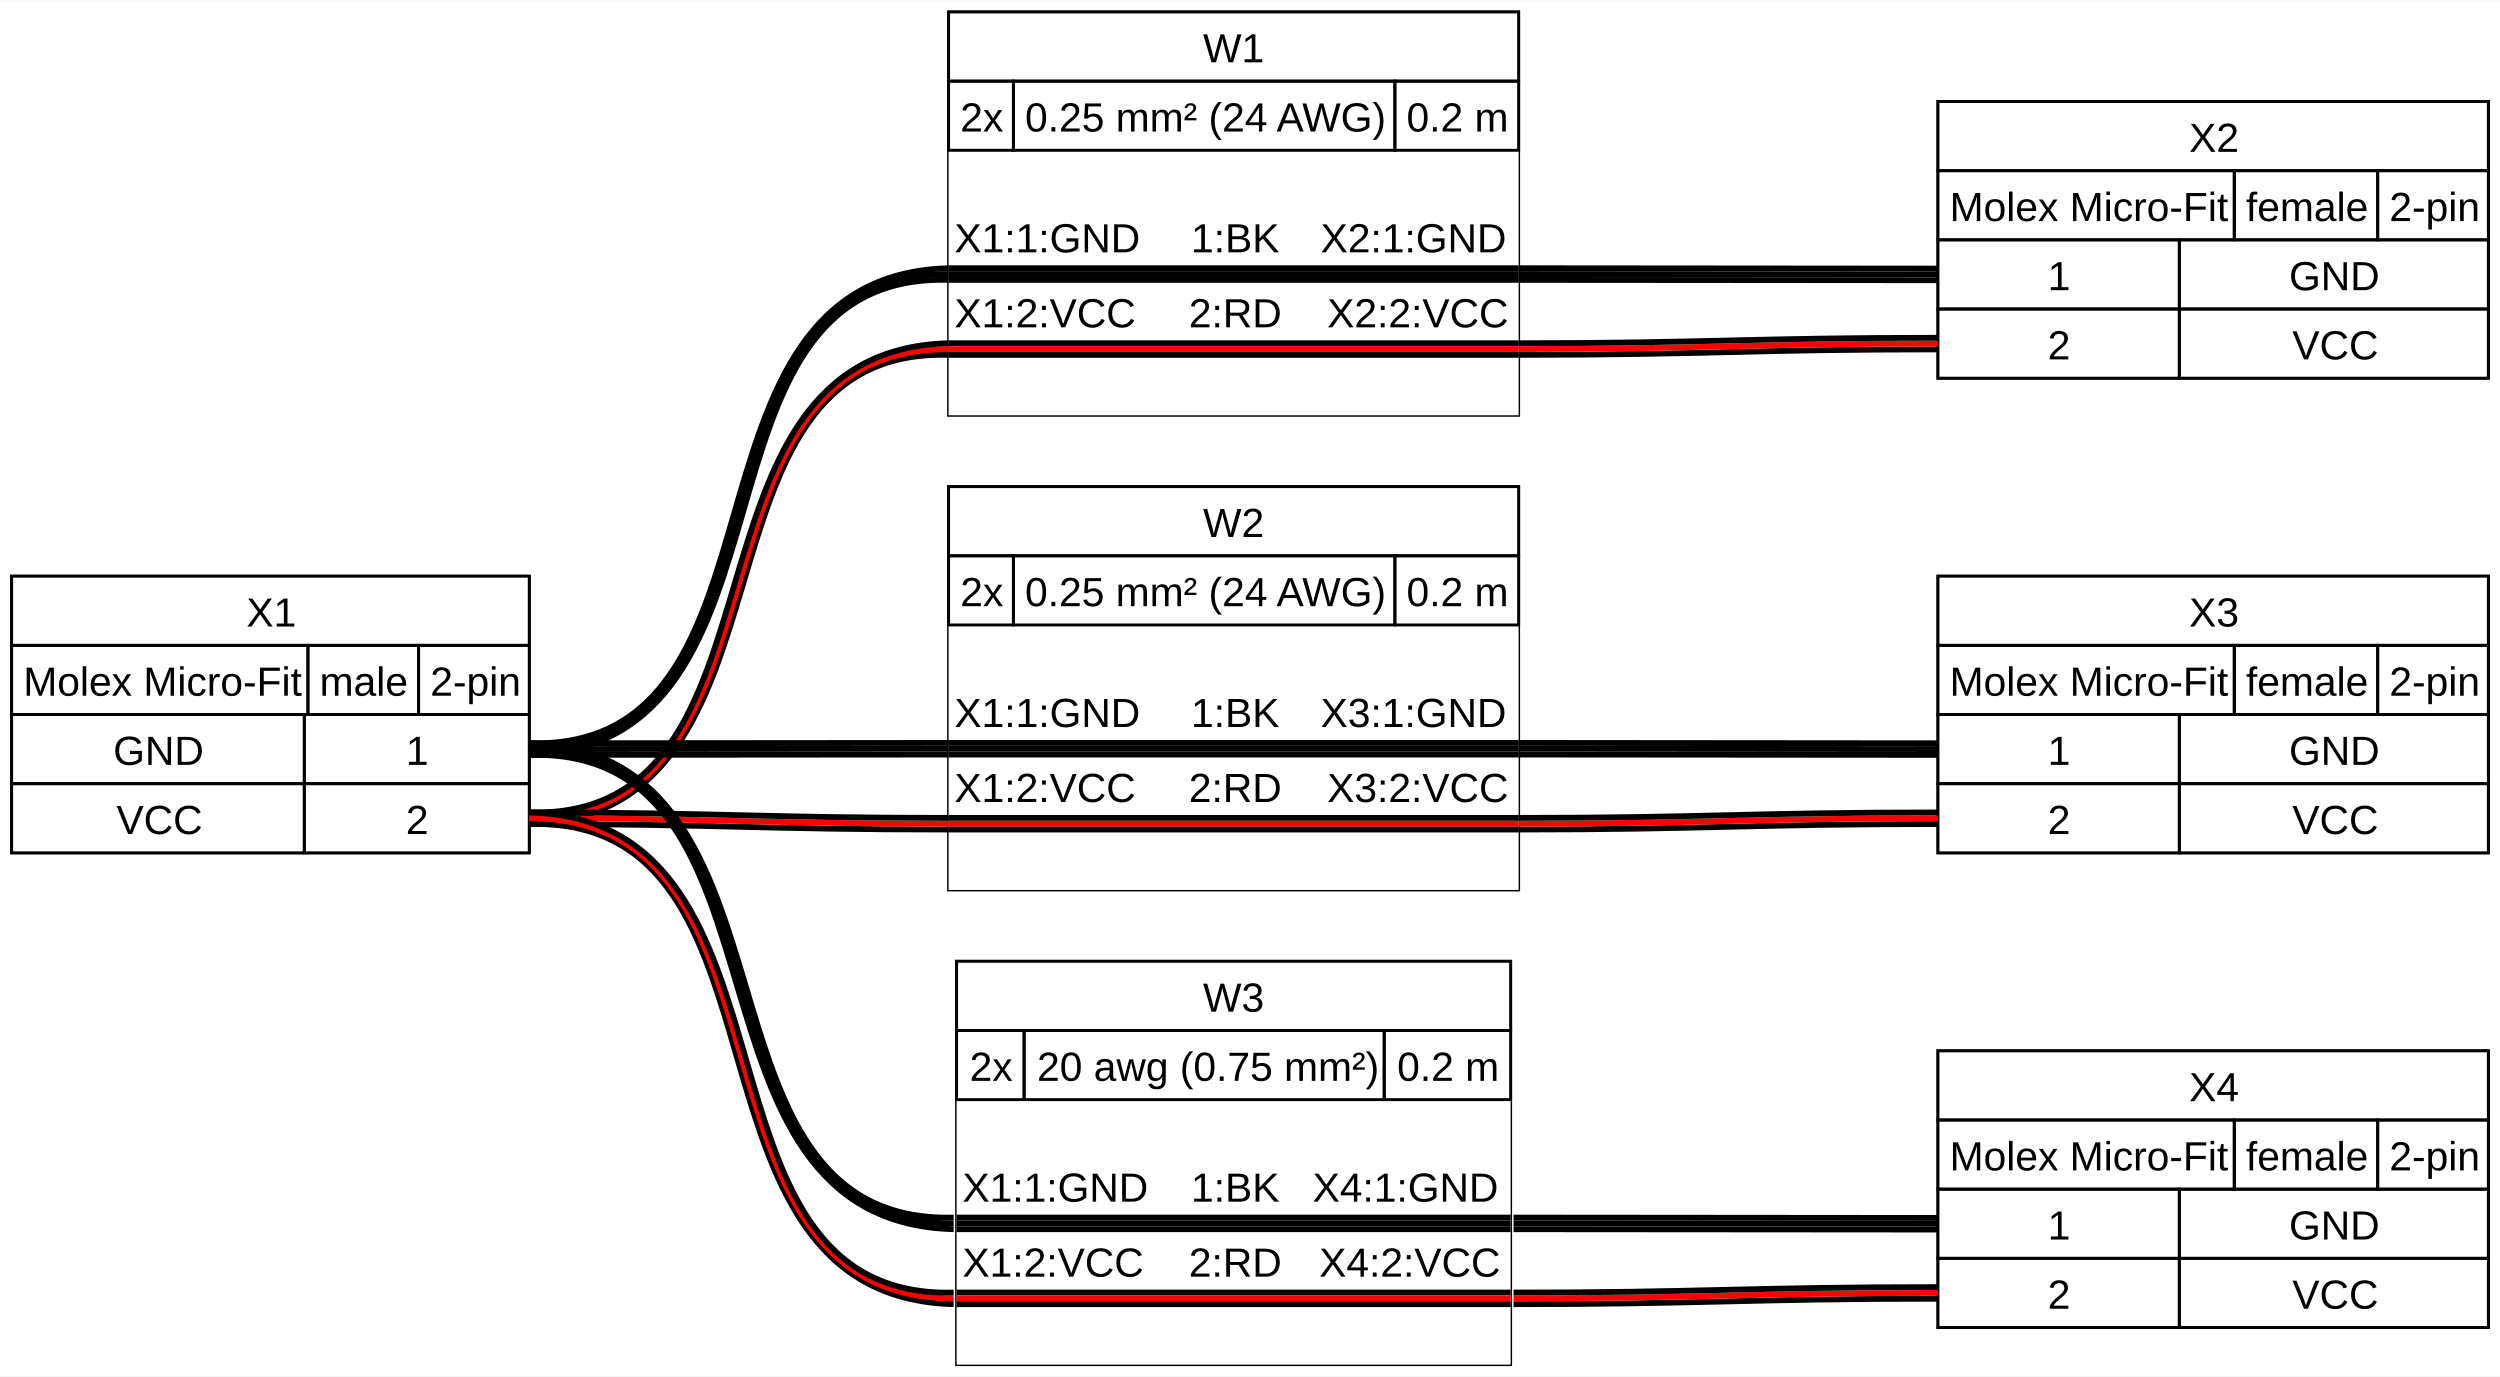
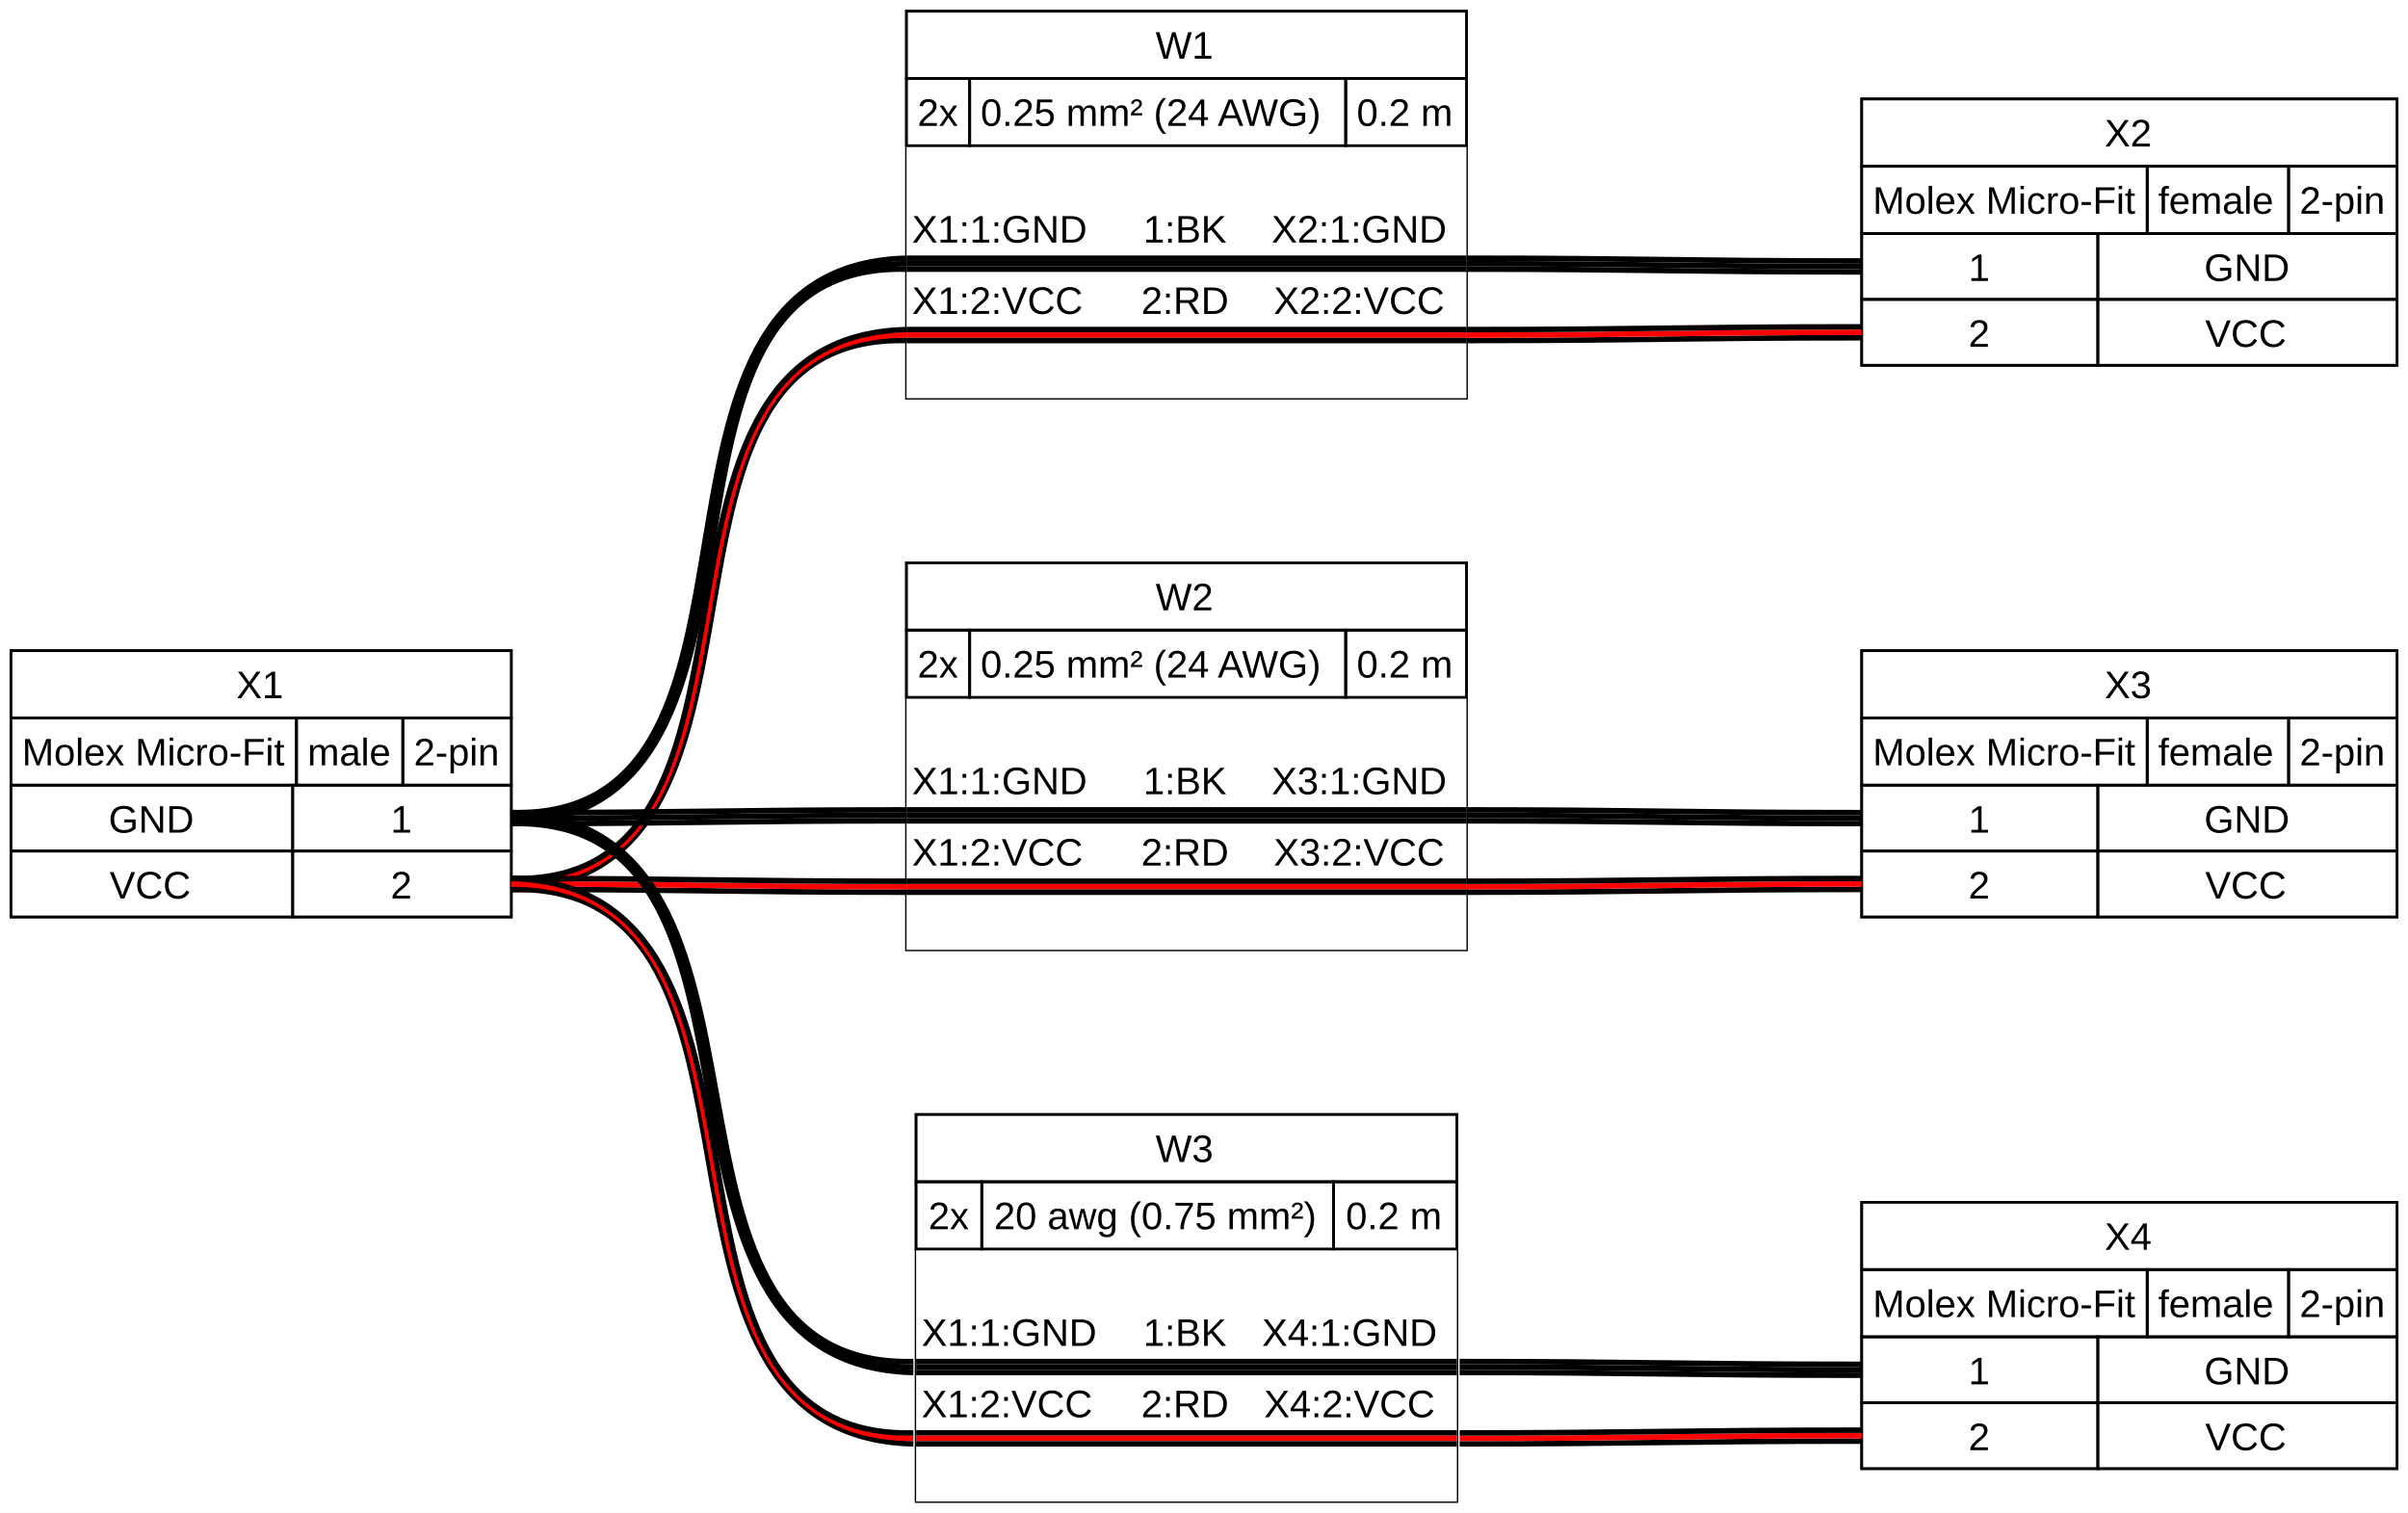
- <svg xmlns="http://www.w3.org/2000/svg" width="859pt" height="473pt" viewBox="0.00 0.00 858.50 472.50">
-   <g id="graph0" class="graph" transform="scale(1 1) rotate(0) translate(4 468.5)">
-     <polygon fill="#ffffff" stroke="none" points="-4,4 -4,-468.5 854.5,-468.5 854.5,4 -4,4" />
+ <svg xmlns="http://www.w3.org/2000/svg" width="877pt" height="551pt" viewBox="0.00 0.00 877.25 551.00">
+   <g id="graph0" class="graph" transform="scale(1 1) rotate(0) translate(4 547)">
+     <polygon fill="#ffffff" stroke="none" points="-4,4 -4,-547 873.25,-547 873.25,4 -4,4" />
    <g id="node1" class="node">
-       <polygon fill="#ffffff" stroke="black" points="177.75,-270.75 0,-270.75 0,-175.75 177.75,-175.75 177.75,-270.75" />
-       <polygon fill="#ffffff" stroke="none" points="0,-175.75 0,-270.75 177.75,-270.75 177.75,-175.75 0,-175.75" />
-       <polygon fill="none" stroke="black" points="0,-247 0,-270.75 177.75,-270.75 177.75,-247 0,-247" />
-       <text text-anchor="start" x="80.62" y="-253.45" font-family="arial" font-size="14.00">X1</text>
-       <polygon fill="none" stroke="black" points="0,-223.25 0,-247 101.75,-247 101.75,-223.25 0,-223.25" />
-       <text text-anchor="start" x="4" y="-229.7" font-family="arial" font-size="14.00">Molex Micro-Fit</text>
-       <polygon fill="none" stroke="black" points="101.75,-223.25 101.75,-247 139.75,-247 139.75,-223.25 101.75,-223.25" />
-       <text text-anchor="start" x="105.75" y="-229.7" font-family="arial" font-size="14.00">male</text>
-       <polygon fill="none" stroke="black" points="139.75,-223.25 139.75,-247 177.75,-247 177.75,-223.25 139.75,-223.25" />
-       <text text-anchor="start" x="143.75" y="-229.7" font-family="arial" font-size="14.00">2-pin</text>
-       <polygon fill="none" stroke="black" points="0,-199.5 0,-223.25 100.5,-223.25 100.5,-199.5 0,-199.5" />
-       <text text-anchor="start" x="34.88" y="-205.95" font-family="arial" font-size="14.00">GND</text>
-       <polygon fill="none" stroke="black" points="100.5,-199.5 100.5,-223.25 177.75,-223.25 177.75,-199.5 100.5,-199.5" />
-       <text text-anchor="start" x="135.38" y="-205.95" font-family="arial" font-size="14.00">1</text>
-       <polygon fill="none" stroke="black" points="0,-175.75 0,-199.5 100.5,-199.5 100.5,-175.75 0,-175.75" />
-       <text text-anchor="start" x="36" y="-182.2" font-family="arial" font-size="14.00">VCC</text>
-       <polygon fill="none" stroke="black" points="100.5,-175.75 100.5,-199.5 177.75,-199.5 177.75,-175.75 100.5,-175.75" />
-       <text text-anchor="start" x="135.38" y="-182.2" font-family="arial" font-size="14.00">2</text>
+       <polygon fill="#ffffff" stroke="black" points="182.25,-310 0,-310 0,-213 182.25,-213 182.25,-310" />
+       <polygon fill="#ffffff" stroke="none" points="0,-213 0,-310 182.25,-310 182.25,-213 0,-213" />
+       <polygon fill="none" stroke="black" points="0,-285.5 0,-310 182.25,-310 182.25,-285.5 0,-285.5" />
+       <text text-anchor="start" x="82.12" y="-292.7" font-family="arial" font-size="14.00">X1</text>
+       <polygon fill="none" stroke="black" points="0,-261 0,-285.5 104,-285.5 104,-261 0,-261" />
+       <text text-anchor="start" x="4" y="-268.2" font-family="arial" font-size="14.00">Molex Micro-Fit</text>
+       <polygon fill="none" stroke="black" points="104,-261 104,-285.5 142.75,-285.5 142.75,-261 104,-261" />
+       <text text-anchor="start" x="108" y="-268.2" font-family="arial" font-size="14.00">male</text>
+       <polygon fill="none" stroke="black" points="142.75,-261 142.75,-285.5 182.25,-285.5 182.25,-261 142.75,-261" />
+       <text text-anchor="start" x="146.75" y="-268.2" font-family="arial" font-size="14.00">2-pin</text>
+       <polygon fill="none" stroke="black" points="0,-237 0,-261 102.62,-261 102.62,-237 0,-237" />
+       <text text-anchor="start" x="35.56" y="-243.7" font-family="arial" font-size="14.00">GND</text>
+       <polygon fill="none" stroke="black" points="102.62,-237 102.62,-261 182.25,-261 182.25,-237 102.62,-237" />
+       <text text-anchor="start" x="138.31" y="-243.7" font-family="arial" font-size="14.00">1</text>
+       <polygon fill="none" stroke="black" points="0,-213 0,-237 102.62,-237 102.62,-213 0,-213" />
+       <text text-anchor="start" x="35.94" y="-219.7" font-family="arial" font-size="14.00">VCC</text>
+       <polygon fill="none" stroke="black" points="102.62,-213 102.62,-237 182.25,-237 182.25,-213 102.62,-213" />
+       <text text-anchor="start" x="138.31" y="-219.7" font-family="arial" font-size="14.00">2</text>
+     </g>
+     <g id="node2" class="node">
+       <polygon fill="#ffffff" stroke="black" points="530.25,-543 326.25,-543 326.25,-402 530.25,-402 530.25,-543" />
+       <polygon fill="#ffffff" stroke="none" points="326.25,-402 326.25,-543 530.25,-543 530.25,-402 326.25,-402" />
+       <polygon fill="none" stroke="black" points="326.25,-518.5 326.25,-543 530.25,-543 530.25,-518.5 326.25,-518.5" />
+       <text text-anchor="start" x="417" y="-525.7" font-family="arial" font-size="14.00">W1</text>
+       <polygon fill="none" stroke="black" points="326.25,-494 326.25,-518.5 349.25,-518.5 349.25,-494 326.25,-494" />
+       <text text-anchor="start" x="330.25" y="-501.2" font-family="arial" font-size="14.00">2x</text>
+       <polygon fill="none" stroke="black" points="349.25,-494 349.25,-518.5 486.25,-518.5 486.25,-494 349.25,-494" />
+       <text text-anchor="start" x="353.25" y="-501.2" font-family="arial" font-size="14.00">0.25 mm² (24 AWG)</text>
+       <polygon fill="none" stroke="black" points="486.25,-494 486.25,-518.5 530.25,-518.5 530.25,-494 486.25,-494" />
+       <text text-anchor="start" x="490.25" y="-501.2" font-family="arial" font-size="14.00">0.2 m</text>
+       <text text-anchor="start" x="361.57" y="-478.7" font-family="arial" font-size="14.00"> </text>
+       <text text-anchor="start" x="328.25" y="-458.7" font-family="arial" font-size="14.00"> X1:1:GND</text>
+       <text text-anchor="start" x="402.98" y="-458.7" font-family="arial" font-size="14.00"> </text>
+       <text text-anchor="start" x="412.5" y="-458.7" font-family="arial" font-size="14.00">1:BK</text>
+       <text text-anchor="start" x="449.77" y="-458.7" font-family="arial" font-size="14.00"> </text>
+       <text text-anchor="start" x="459.25" y="-458.7" font-family="arial" font-size="14.00">X2:1:GND </text>
+       <text text-anchor="start" x="328.25" y="-432.7" font-family="arial" font-size="14.00"> X1:2:VCC</text>
+       <text text-anchor="start" x="402.98" y="-432.7" font-family="arial" font-size="14.00"> </text>
+       <text text-anchor="start" x="411.75" y="-432.7" font-family="arial" font-size="14.00">2:RD</text>
+       <text text-anchor="start" x="449.77" y="-432.7" font-family="arial" font-size="14.00"> </text>
+       <text text-anchor="start" x="460" y="-432.7" font-family="arial" font-size="14.00">X2:2:VCC </text>
+       <text text-anchor="start" x="361.57" y="-406.7" font-family="arial" font-size="14.00"> </text>
+     </g>
+     <g id="edge1" class="edge">
+       <path fill="none" stroke="#000000" stroke-width="2" d="M182.25,-247C294.37,-249.71 217.87,-451.71 326.25,-449" />
+       <path fill="none" stroke="#000000" stroke-width="2" d="M182.25,-249C292.5,-249 216,-451 326.25,-451" />
+       <path fill="none" stroke="#000000" stroke-width="2" d="M182.25,-251C290.63,-248.29 214.13,-450.29 326.25,-453" />
+     </g>
+     <g id="edge2" class="edge">
+       <path fill="none" stroke="#000000" stroke-width="2" d="M182.25,-223C293.65,-225.7 218.59,-425.7 326.25,-423" />
+       <path fill="none" stroke="#ff0000" stroke-width="2" d="M182.25,-225C291.78,-225 216.72,-425 326.25,-425" />
+       <path fill="none" stroke="#000000" stroke-width="2" d="M182.25,-227C289.91,-224.3 214.85,-424.3 326.25,-427" />
+     </g>
+     <g id="node3" class="node">
+       <polygon fill="#ffffff" stroke="black" points="530.25,-342 326.25,-342 326.25,-201 530.25,-201 530.25,-342" />
+       <polygon fill="#ffffff" stroke="none" points="326.25,-201 326.25,-342 530.25,-342 530.25,-201 326.25,-201" />
+       <polygon fill="none" stroke="black" points="326.25,-317.5 326.25,-342 530.25,-342 530.25,-317.5 326.25,-317.5" />
+       <text text-anchor="start" x="417" y="-324.7" font-family="arial" font-size="14.00">W2</text>
+       <polygon fill="none" stroke="black" points="326.25,-293 326.25,-317.5 349.25,-317.5 349.25,-293 326.25,-293" />
+       <text text-anchor="start" x="330.25" y="-300.2" font-family="arial" font-size="14.00">2x</text>
+       <polygon fill="none" stroke="black" points="349.25,-293 349.25,-317.5 486.25,-317.5 486.25,-293 349.25,-293" />
+       <text text-anchor="start" x="353.25" y="-300.2" font-family="arial" font-size="14.00">0.25 mm² (24 AWG)</text>
+       <polygon fill="none" stroke="black" points="486.25,-293 486.25,-317.5 530.25,-317.5 530.25,-293 486.25,-293" />
+       <text text-anchor="start" x="490.25" y="-300.2" font-family="arial" font-size="14.00">0.2 m</text>
+       <text text-anchor="start" x="361.57" y="-277.7" font-family="arial" font-size="14.00"> </text>
+       <text text-anchor="start" x="328.25" y="-257.7" font-family="arial" font-size="14.00"> X1:1:GND</text>
+       <text text-anchor="start" x="402.98" y="-257.7" font-family="arial" font-size="14.00"> </text>
+       <text text-anchor="start" x="412.5" y="-257.7" font-family="arial" font-size="14.00">1:BK</text>
+       <text text-anchor="start" x="449.77" y="-257.7" font-family="arial" font-size="14.00"> </text>
+       <text text-anchor="start" x="459.25" y="-257.7" font-family="arial" font-size="14.00">X3:1:GND </text>
+       <text text-anchor="start" x="328.25" y="-231.7" font-family="arial" font-size="14.00"> X1:2:VCC</text>
+       <text text-anchor="start" x="402.98" y="-231.7" font-family="arial" font-size="14.00"> </text>
+       <text text-anchor="start" x="411.75" y="-231.7" font-family="arial" font-size="14.00">2:RD</text>
+       <text text-anchor="start" x="449.77" y="-231.7" font-family="arial" font-size="14.00"> </text>
+       <text text-anchor="start" x="460" y="-231.7" font-family="arial" font-size="14.00">X3:2:VCC </text>
+       <text text-anchor="start" x="361.57" y="-205.7" font-family="arial" font-size="14.00"> </text>
+     </g>
+     <g id="edge3" class="edge">
+       <path fill="none" stroke="#000000" stroke-width="2" d="M182.25,-247C246.37,-247 262.37,-248 326.25,-248" />
+       <path fill="none" stroke="#000000" stroke-width="2" d="M182.25,-249C246.25,-249 262.25,-250 326.25,-250" />
+       <path fill="none" stroke="#000000" stroke-width="2" d="M182.25,-251C246.13,-251 262.13,-252 326.25,-252" />
+     </g>
+     <g id="edge4" class="edge">
+       <path fill="none" stroke="#000000" stroke-width="2" d="M182.25,-223C246.13,-223 262.13,-222 326.25,-222" />
+       <path fill="none" stroke="#ff0000" stroke-width="2" d="M182.25,-225C246.25,-225 262.25,-224 326.25,-224" />
+       <path fill="none" stroke="#000000" stroke-width="2" d="M182.25,-227C246.37,-227 262.37,-226 326.25,-226" />
+     </g>
+     <g id="node4" class="node">
+       <polygon fill="#ffffff" stroke="black" points="526.75,-141 329.75,-141 329.75,0 526.75,0 526.75,-141" />
+       <polygon fill="#ffffff" stroke="none" points="329.75,0 329.75,-141 526.75,-141 526.75,0 329.75,0" />
+       <polygon fill="none" stroke="black" points="329.75,-116.5 329.75,-141 526.75,-141 526.75,-116.5 329.75,-116.5" />
+       <text text-anchor="start" x="417" y="-123.7" font-family="arial" font-size="14.00">W3</text>
+       <polygon fill="none" stroke="black" points="329.75,-92 329.75,-116.5 353.67,-116.5 353.67,-92 329.75,-92" />
+       <text text-anchor="start" x="334.21" y="-99.2" font-family="arial" font-size="14.00">2x</text>
+       <polygon fill="none" stroke="black" points="353.67,-92 353.67,-116.5 481.83,-116.5 481.83,-92 353.67,-92" />
+       <text text-anchor="start" x="358.12" y="-99.2" font-family="arial" font-size="14.00">20 awg (0.75 mm²)</text>
+       <polygon fill="none" stroke="black" points="481.83,-92 481.83,-116.5 526.75,-116.5 526.75,-92 481.83,-92" />
+       <text text-anchor="start" x="486.29" y="-99.2" font-family="arial" font-size="14.00">0.2 m</text>
+       <text text-anchor="start" x="364.38" y="-76.7" font-family="arial" font-size="14.00"> </text>
+       <text text-anchor="start" x="331.75" y="-56.7" font-family="arial" font-size="14.00"> X1:1:GND</text>
+       <text text-anchor="start" x="404.38" y="-56.7" font-family="arial" font-size="14.00"> </text>
+       <text text-anchor="start" x="412.5" y="-56.7" font-family="arial" font-size="14.00">1:BK</text>
+       <text text-anchor="start" x="448.38" y="-56.7" font-family="arial" font-size="14.00"> </text>
+       <text text-anchor="start" x="455.75" y="-56.7" font-family="arial" font-size="14.00">X4:1:GND </text>
+       <text text-anchor="start" x="331.75" y="-30.7" font-family="arial" font-size="14.00"> X1:2:VCC</text>
+       <text text-anchor="start" x="404.38" y="-30.7" font-family="arial" font-size="14.00"> </text>
+       <text text-anchor="start" x="411.75" y="-30.7" font-family="arial" font-size="14.00">2:RD</text>
+       <text text-anchor="start" x="448.38" y="-30.7" font-family="arial" font-size="14.00"> </text>
+       <text text-anchor="start" x="456.5" y="-30.7" font-family="arial" font-size="14.00">X4:2:VCC </text>
+       <text text-anchor="start" x="364.38" y="-4.7" font-family="arial" font-size="14.00"> </text>
+     </g>
+     <g id="edge5" class="edge">
+       <path fill="none" stroke="#000000" stroke-width="2" d="M182.25,-247C290.55,-249.69 216.69,-49.69 328.75,-47" />
+       <path fill="none" stroke="#000000" stroke-width="2" d="M182.25,-249C292.43,-249 218.57,-49 328.75,-49" />
+       <path fill="none" stroke="#000000" stroke-width="2" d="M182.25,-251C294.31,-248.31 220.45,-48.31 328.75,-51" />
+     </g>
+     <g id="edge6" class="edge">
+       <path fill="none" stroke="#000000" stroke-width="2" d="M182.25,-223C291.28,-225.7 215.98,-23.7 328.75,-21" />
+       <path fill="none" stroke="#ff0000" stroke-width="2" d="M182.25,-225C293.15,-225 217.85,-23 328.75,-23" />
+       <path fill="none" stroke="#000000" stroke-width="2" d="M182.25,-227C295.02,-224.3 219.72,-22.3 328.75,-25" />
+     </g>
+     <g id="edge7" class="edge">
+       <path fill="none" stroke="#000000" stroke-width="2" d="M530.25,-453C462.25,-453 394.25,-453 326.25,-453" />
+       <path fill="none" stroke="#000000" stroke-width="2" d="M530.25,-451C462.25,-451 394.25,-451 326.25,-451" />
+       <path fill="none" stroke="#000000" stroke-width="2" d="M530.25,-449C462.25,-449 394.25,-449 326.25,-449" />
+     </g>
+     <g id="edge8" class="edge">
+       <path fill="none" stroke="#000000" stroke-width="2" d="M530.25,-427C462.25,-427 394.25,-427 326.25,-427" />
+       <path fill="none" stroke="#ff0000" stroke-width="2" d="M530.25,-425C462.25,-425 394.25,-425 326.25,-425" />
+       <path fill="none" stroke="#000000" stroke-width="2" d="M530.25,-423C462.25,-423 394.25,-423 326.25,-423" />
    </g>
    <g id="node5" class="node">
-       <polygon fill="#ffffff" stroke="black" points="517.5,-464.5 321.75,-464.5 321.75,-326 517.5,-326 517.5,-464.5" />
-       <polygon fill="#ffffff" stroke="none" points="321.75,-326 321.75,-464.5 517.5,-464.5 517.5,-326 321.75,-326" />
-       <polygon fill="none" stroke="black" points="321.75,-440.75 321.75,-464.5 517.5,-464.5 517.5,-440.75 321.75,-440.75" />
-       <text text-anchor="start" x="409.12" y="-447.2" font-family="arial" font-size="14.00">W1</text>
-       <polygon fill="none" stroke="black" points="321.75,-417 321.75,-440.75 344,-440.75 344,-417 321.75,-417" />
-       <text text-anchor="start" x="325.75" y="-423.45" font-family="arial" font-size="14.00">2x</text>
-       <polygon fill="none" stroke="black" points="344,-417 344,-440.75 475,-440.75 475,-417 344,-417" />
-       <text text-anchor="start" x="348" y="-423.45" font-family="arial" font-size="14.00">0.25 mm² (24 AWG)</text>
-       <polygon fill="none" stroke="black" points="475,-417 475,-440.75 517.5,-440.75 517.5,-417 475,-417" />
-       <text text-anchor="start" x="479" y="-423.45" font-family="arial" font-size="14.00">0.2 m</text>
-       <text text-anchor="start" x="355.43" y="-401.7" font-family="arial" font-size="14.00"> </text>
-       <text text-anchor="start" x="323.75" y="-381.95" font-family="arial" font-size="14.00"> X1:1:GND</text>
-       <text text-anchor="start" x="395.4" y="-381.95" font-family="arial" font-size="14.00"> </text>
-       <text text-anchor="start" x="405" y="-381.95" font-family="arial" font-size="14.00">1:BK</text>
-       <text text-anchor="start" x="440.1" y="-381.95" font-family="arial" font-size="14.00"> </text>
-       <text text-anchor="start" x="449.5" y="-381.95" font-family="arial" font-size="14.00">X2:1:GND </text>
-       <polygon fill="#000000" stroke="none" points="321.75,-375.5 321.75,-377.5 517.5,-377.5 517.5,-375.5 321.75,-375.5" />
-       <polygon fill="#000000" stroke="none" points="321.75,-373.5 321.75,-375.5 517.5,-375.5 517.5,-373.5 321.75,-373.5" />
-       <polygon fill="#000000" stroke="none" points="321.75,-371.5 321.75,-373.5 517.5,-373.5 517.5,-371.5 321.75,-371.5" />
-       <text text-anchor="start" x="323.75" y="-356.2" font-family="arial" font-size="14.00"> X1:2:VCC</text>
-       <text text-anchor="start" x="395.4" y="-356.2" font-family="arial" font-size="14.00"> </text>
-       <text text-anchor="start" x="404.25" y="-356.2" font-family="arial" font-size="14.00">2:RD</text>
-       <text text-anchor="start" x="440.1" y="-356.2" font-family="arial" font-size="14.00"> </text>
-       <text text-anchor="start" x="451.75" y="-356.2" font-family="arial" font-size="14.00">X2:2:VCC </text>
-       <polygon fill="#000000" stroke="none" points="321.75,-349.75 321.75,-351.75 517.5,-351.75 517.5,-349.75 321.75,-349.75" />
-       <polygon fill="#ff0000" stroke="none" points="321.75,-347.75 321.75,-349.75 517.5,-349.75 517.5,-347.75 321.75,-347.75" />
-       <polygon fill="#000000" stroke="none" points="321.75,-345.75 321.75,-347.75 517.5,-347.75 517.5,-345.75 321.75,-345.75" />
-       <text text-anchor="start" x="355.43" y="-330.45" font-family="arial" font-size="14.00"> </text>
-     </g>
-     <g id="edge1" class="edge">
-       <path fill="none" stroke="#000000" stroke-width="2" d="M177.75,-209.38C276.37,-211.95 226.96,-375.08 321.75,-372.5" />
-       <path fill="none" stroke="#000000" stroke-width="2" d="M177.75,-211.38C274.46,-211.38 225.04,-374.5 321.75,-374.5" />
-       <path fill="none" stroke="#000000" stroke-width="2" d="M177.75,-213.37C272.54,-210.8 223.13,-373.92 321.75,-376.5" />
-     </g>
-     <g id="edge3" class="edge">
-       <path fill="none" stroke="#000000" stroke-width="2" d="M177.75,-185.63C275.71,-188.2 227.62,-349.32 321.75,-346.75" />
-       <path fill="none" stroke="#ff0000" stroke-width="2" d="M177.75,-187.62C273.79,-187.62 225.71,-348.75 321.75,-348.75" />
-       <path fill="none" stroke="#000000" stroke-width="2" d="M177.75,-189.62C271.88,-187.05 223.79,-348.18 321.75,-350.75" />
+       <polygon fill="#ffffff" stroke="black" points="869.25,-511 674.25,-511 674.25,-414 869.25,-414 869.25,-511" />
+       <polygon fill="#ffffff" stroke="none" points="674.25,-414 674.25,-511 869.25,-511 869.25,-414 674.25,-414" />
+       <polygon fill="none" stroke="black" points="674.25,-486.5 674.25,-511 869.25,-511 869.25,-486.5 674.25,-486.5" />
+       <text text-anchor="start" x="762.75" y="-493.7" font-family="arial" font-size="14.00">X2</text>
+       <polygon fill="none" stroke="black" points="674.25,-462 674.25,-486.5 778.25,-486.5 778.25,-462 674.25,-462" />
+       <text text-anchor="start" x="678.25" y="-469.2" font-family="arial" font-size="14.00">Molex Micro-Fit</text>
+       <polygon fill="none" stroke="black" points="778.25,-462 778.25,-486.5 829.75,-486.5 829.75,-462 778.25,-462" />
+       <text text-anchor="start" x="782.25" y="-469.2" font-family="arial" font-size="14.00">female</text>
+       <polygon fill="none" stroke="black" points="829.75,-462 829.75,-486.5 869.25,-486.5 869.25,-462 829.75,-462" />
+       <text text-anchor="start" x="833.75" y="-469.2" font-family="arial" font-size="14.00">2-pin</text>
+       <polygon fill="none" stroke="black" points="674.25,-438 674.25,-462 760.25,-462 760.25,-438 674.25,-438" />
+       <text text-anchor="start" x="713.12" y="-444.7" font-family="arial" font-size="14.00">1</text>
+       <polygon fill="none" stroke="black" points="760.25,-438 760.25,-462 869.25,-462 869.25,-438 760.25,-438" />
+       <text text-anchor="start" x="799" y="-444.7" font-family="arial" font-size="14.00">GND</text>
+       <polygon fill="none" stroke="black" points="674.25,-414 674.25,-438 760.25,-438 760.25,-414 674.25,-414" />
+       <text text-anchor="start" x="713.12" y="-420.7" font-family="arial" font-size="14.00">2</text>
+       <polygon fill="none" stroke="black" points="760.25,-414 760.25,-438 869.25,-438 869.25,-414 760.25,-414" />
+       <text text-anchor="start" x="799.38" y="-420.7" font-family="arial" font-size="14.00">VCC</text>
+     </g>
+     <g id="edge9" class="edge">
+       <path fill="none" stroke="#000000" stroke-width="2" d="M530.25,-449C594.13,-449 610.13,-448 674.25,-448" />
+       <path fill="none" stroke="#000000" stroke-width="2" d="M530.25,-451C594.25,-451 610.25,-450 674.25,-450" />
+       <path fill="none" stroke="#000000" stroke-width="2" d="M530.25,-453C594.37,-453 610.37,-452 674.25,-452" />
+     </g>
+     <g id="edge10" class="edge">
+       <path fill="none" stroke="#000000" stroke-width="2" d="M530.25,-423C594.37,-423 610.37,-424 674.25,-424" />
+       <path fill="none" stroke="#ff0000" stroke-width="2" d="M530.25,-425C594.25,-425 610.25,-426 674.25,-426" />
+       <path fill="none" stroke="#000000" stroke-width="2" d="M530.25,-427C594.13,-427 610.13,-428 674.25,-428" />
+     </g>
+     <g id="edge11" class="edge">
+       <path fill="none" stroke="#000000" stroke-width="2" d="M530.25,-252C462.25,-252 394.25,-252 326.25,-252" />
+       <path fill="none" stroke="#000000" stroke-width="2" d="M530.25,-250C462.25,-250 394.25,-250 326.25,-250" />
+       <path fill="none" stroke="#000000" stroke-width="2" d="M530.25,-248C462.25,-248 394.25,-248 326.25,-248" />
+     </g>
+     <g id="edge12" class="edge">
+       <path fill="none" stroke="#000000" stroke-width="2" d="M530.25,-226C462.25,-226 394.25,-226 326.25,-226" />
+       <path fill="none" stroke="#ff0000" stroke-width="2" d="M530.25,-224C462.25,-224 394.25,-224 326.25,-224" />
+       <path fill="none" stroke="#000000" stroke-width="2" d="M530.25,-222C462.25,-222 394.25,-222 326.25,-222" />
    </g>
    <g id="node6" class="node">
-       <polygon fill="#ffffff" stroke="black" points="517.5,-301.5 321.75,-301.5 321.75,-163 517.5,-163 517.5,-301.5" />
-       <polygon fill="#ffffff" stroke="none" points="321.75,-163 321.75,-301.5 517.5,-301.5 517.5,-163 321.75,-163" />
-       <polygon fill="none" stroke="black" points="321.75,-277.75 321.75,-301.5 517.5,-301.5 517.5,-277.75 321.75,-277.75" />
-       <text text-anchor="start" x="409.12" y="-284.2" font-family="arial" font-size="14.00">W2</text>
-       <polygon fill="none" stroke="black" points="321.75,-254 321.75,-277.75 344,-277.75 344,-254 321.75,-254" />
-       <text text-anchor="start" x="325.75" y="-260.45" font-family="arial" font-size="14.00">2x</text>
-       <polygon fill="none" stroke="black" points="344,-254 344,-277.75 475,-277.75 475,-254 344,-254" />
-       <text text-anchor="start" x="348" y="-260.45" font-family="arial" font-size="14.00">0.25 mm² (24 AWG)</text>
-       <polygon fill="none" stroke="black" points="475,-254 475,-277.75 517.5,-277.75 517.5,-254 475,-254" />
-       <text text-anchor="start" x="479" y="-260.45" font-family="arial" font-size="14.00">0.2 m</text>
-       <text text-anchor="start" x="355.43" y="-238.7" font-family="arial" font-size="14.00"> </text>
-       <text text-anchor="start" x="323.75" y="-218.95" font-family="arial" font-size="14.00"> X1:1:GND</text>
-       <text text-anchor="start" x="395.4" y="-218.95" font-family="arial" font-size="14.00"> </text>
-       <text text-anchor="start" x="405" y="-218.95" font-family="arial" font-size="14.00">1:BK</text>
-       <text text-anchor="start" x="440.1" y="-218.95" font-family="arial" font-size="14.00"> </text>
-       <text text-anchor="start" x="449.5" y="-218.95" font-family="arial" font-size="14.00">X3:1:GND </text>
-       <polygon fill="#000000" stroke="none" points="321.75,-212.5 321.75,-214.5 517.5,-214.5 517.5,-212.5 321.75,-212.5" />
-       <polygon fill="#000000" stroke="none" points="321.75,-210.5 321.75,-212.5 517.5,-212.5 517.5,-210.5 321.75,-210.5" />
-       <polygon fill="#000000" stroke="none" points="321.75,-208.5 321.75,-210.5 517.5,-210.5 517.5,-208.5 321.75,-208.5" />
-       <text text-anchor="start" x="323.75" y="-193.2" font-family="arial" font-size="14.00"> X1:2:VCC</text>
-       <text text-anchor="start" x="395.4" y="-193.2" font-family="arial" font-size="14.00"> </text>
-       <text text-anchor="start" x="404.25" y="-193.2" font-family="arial" font-size="14.00">2:RD</text>
-       <text text-anchor="start" x="440.1" y="-193.2" font-family="arial" font-size="14.00"> </text>
-       <text text-anchor="start" x="451.75" y="-193.2" font-family="arial" font-size="14.00">X3:2:VCC </text>
-       <polygon fill="#000000" stroke="none" points="321.75,-186.75 321.75,-188.75 517.5,-188.75 517.5,-186.75 321.75,-186.75" />
-       <polygon fill="#ff0000" stroke="none" points="321.75,-184.75 321.75,-186.75 517.5,-186.75 517.5,-184.75 321.75,-184.75" />
-       <polygon fill="#000000" stroke="none" points="321.75,-182.75 321.75,-184.75 517.5,-184.75 517.5,-182.75 321.75,-182.75" />
-       <text text-anchor="start" x="355.43" y="-167.45" font-family="arial" font-size="14.00"> </text>
-     </g>
-     <g id="edge5" class="edge">
-       <path fill="none" stroke="#000000" stroke-width="2" d="M177.75,-209.38C241.77,-209.38 257.77,-209.5 321.75,-209.5" />
-       <path fill="none" stroke="#000000" stroke-width="2" d="M177.75,-211.38C241.75,-211.38 257.75,-211.5 321.75,-211.5" />
-       <path fill="none" stroke="#000000" stroke-width="2" d="M177.75,-213.37C241.73,-213.37 257.73,-213.5 321.75,-213.5" />
-     </g>
-     <g id="edge7" class="edge">
-       <path fill="none" stroke="#000000" stroke-width="2" d="M177.75,-185.63C241.52,-185.64 257.51,-183.76 321.75,-183.75" />
-       <path fill="none" stroke="#ff0000" stroke-width="2" d="M177.75,-187.62C241.76,-187.62 257.74,-185.75 321.75,-185.75" />
-       <path fill="none" stroke="#000000" stroke-width="2" d="M177.75,-189.62C241.99,-189.61 257.98,-187.74 321.75,-187.75" />
+       <polygon fill="#ffffff" stroke="black" points="869.25,-310 674.25,-310 674.25,-213 869.25,-213 869.25,-310" />
+       <polygon fill="#ffffff" stroke="none" points="674.25,-213 674.25,-310 869.25,-310 869.25,-213 674.25,-213" />
+       <polygon fill="none" stroke="black" points="674.25,-285.5 674.25,-310 869.25,-310 869.25,-285.5 674.25,-285.5" />
+       <text text-anchor="start" x="762.75" y="-292.7" font-family="arial" font-size="14.00">X3</text>
+       <polygon fill="none" stroke="black" points="674.25,-261 674.25,-285.5 778.25,-285.5 778.25,-261 674.25,-261" />
+       <text text-anchor="start" x="678.25" y="-268.2" font-family="arial" font-size="14.00">Molex Micro-Fit</text>
+       <polygon fill="none" stroke="black" points="778.25,-261 778.25,-285.5 829.75,-285.5 829.75,-261 778.25,-261" />
+       <text text-anchor="start" x="782.25" y="-268.2" font-family="arial" font-size="14.00">female</text>
+       <polygon fill="none" stroke="black" points="829.75,-261 829.75,-285.5 869.25,-285.5 869.25,-261 829.75,-261" />
+       <text text-anchor="start" x="833.75" y="-268.2" font-family="arial" font-size="14.00">2-pin</text>
+       <polygon fill="none" stroke="black" points="674.25,-237 674.25,-261 760.25,-261 760.25,-237 674.25,-237" />
+       <text text-anchor="start" x="713.12" y="-243.7" font-family="arial" font-size="14.00">1</text>
+       <polygon fill="none" stroke="black" points="760.25,-237 760.25,-261 869.25,-261 869.25,-237 760.25,-237" />
+       <text text-anchor="start" x="799" y="-243.7" font-family="arial" font-size="14.00">GND</text>
+       <polygon fill="none" stroke="black" points="674.25,-213 674.25,-237 760.25,-237 760.25,-213 674.25,-213" />
+       <text text-anchor="start" x="713.12" y="-219.7" font-family="arial" font-size="14.00">2</text>
+       <polygon fill="none" stroke="black" points="760.25,-213 760.25,-237 869.25,-237 869.25,-213 760.25,-213" />
+       <text text-anchor="start" x="799.38" y="-219.7" font-family="arial" font-size="14.00">VCC</text>
+     </g>
+     <g id="edge13" class="edge">
+       <path fill="none" stroke="#000000" stroke-width="2" d="M530.25,-248C594.13,-248 610.13,-247 674.25,-247" />
+       <path fill="none" stroke="#000000" stroke-width="2" d="M530.25,-250C594.25,-250 610.25,-249 674.25,-249" />
+       <path fill="none" stroke="#000000" stroke-width="2" d="M530.25,-252C594.37,-252 610.37,-251 674.25,-251" />
+     </g>
+     <g id="edge14" class="edge">
+       <path fill="none" stroke="#000000" stroke-width="2" d="M530.25,-222C594.37,-222 610.37,-223 674.25,-223" />
+       <path fill="none" stroke="#ff0000" stroke-width="2" d="M530.25,-224C594.25,-224 610.25,-225 674.25,-225" />
+       <path fill="none" stroke="#000000" stroke-width="2" d="M530.25,-226C594.13,-226 610.13,-227 674.25,-227" />
+     </g>
+     <g id="edge15" class="edge">
+       <path fill="none" stroke="#000000" stroke-width="2" d="M526.75,-51C461.08,-51 395.42,-51 329.75,-51" />
+       <path fill="none" stroke="#000000" stroke-width="2" d="M526.75,-49C461.08,-49 395.42,-49 329.75,-49" />
+       <path fill="none" stroke="#000000" stroke-width="2" d="M526.75,-47C461.08,-47 395.42,-47 329.75,-47" />
+     </g>
+     <g id="edge16" class="edge">
+       <path fill="none" stroke="#000000" stroke-width="2" d="M526.75,-25C461.08,-25 395.42,-25 329.75,-25" />
+       <path fill="none" stroke="#ff0000" stroke-width="2" d="M526.75,-23C461.08,-23 395.42,-23 329.75,-23" />
+       <path fill="none" stroke="#000000" stroke-width="2" d="M526.75,-21C461.08,-21 395.42,-21 329.75,-21" />
    </g>
    <g id="node7" class="node">
-       <polygon fill="#ffffff" stroke="black" points="514.75,-138.5 324.5,-138.5 324.5,0 514.75,0 514.75,-138.5" />
-       <polygon fill="#ffffff" stroke="none" points="324.5,0 324.5,-138.5 514.75,-138.5 514.75,0 324.5,0" />
-       <polygon fill="none" stroke="black" points="324.5,-114.75 324.5,-138.5 514.75,-138.5 514.75,-114.75 324.5,-114.75" />
-       <text text-anchor="start" x="409.12" y="-121.2" font-family="arial" font-size="14.00">W3</text>
-       <polygon fill="none" stroke="black" points="324.5,-91 324.5,-114.75 347.67,-114.75 347.67,-91 324.5,-91" />
-       <text text-anchor="start" x="328.96" y="-97.45" font-family="arial" font-size="14.00">2x</text>
-       <polygon fill="none" stroke="black" points="347.67,-91 347.67,-114.75 471.33,-114.75 471.33,-91 347.67,-91" />
-       <text text-anchor="start" x="352.12" y="-97.45" font-family="arial" font-size="14.00">20 awg (0.75 mm²)</text>
-       <polygon fill="none" stroke="black" points="471.33,-91 471.33,-114.75 514.75,-114.75 514.75,-91 471.33,-91" />
-       <text text-anchor="start" x="475.79" y="-97.45" font-family="arial" font-size="14.00">0.2 m</text>
-       <text text-anchor="start" x="357.62" y="-75.7" font-family="arial" font-size="14.00"> </text>
-       <text text-anchor="start" x="326.5" y="-55.95" font-family="arial" font-size="14.00"> X1:1:GND</text>
-       <text text-anchor="start" x="396.5" y="-55.95" font-family="arial" font-size="14.00"> </text>
-       <text text-anchor="start" x="405" y="-55.95" font-family="arial" font-size="14.00">1:BK</text>
-       <text text-anchor="start" x="439" y="-55.95" font-family="arial" font-size="14.00"> </text>
-       <text text-anchor="start" x="446.75" y="-55.95" font-family="arial" font-size="14.00">X4:1:GND </text>
-       <polygon fill="#000000" stroke="none" points="324.5,-49.5 324.5,-51.5 514.75,-51.5 514.75,-49.5 324.5,-49.5" />
-       <polygon fill="#000000" stroke="none" points="324.5,-47.5 324.5,-49.5 514.75,-49.5 514.75,-47.5 324.5,-47.5" />
-       <polygon fill="#000000" stroke="none" points="324.5,-45.5 324.5,-47.5 514.75,-47.5 514.75,-45.5 324.5,-45.5" />
-       <text text-anchor="start" x="326.5" y="-30.2" font-family="arial" font-size="14.00"> X1:2:VCC</text>
-       <text text-anchor="start" x="396.5" y="-30.2" font-family="arial" font-size="14.00"> </text>
-       <text text-anchor="start" x="404.25" y="-30.2" font-family="arial" font-size="14.00">2:RD</text>
-       <text text-anchor="start" x="439" y="-30.2" font-family="arial" font-size="14.00"> </text>
-       <text text-anchor="start" x="449" y="-30.2" font-family="arial" font-size="14.00">X4:2:VCC </text>
-       <polygon fill="#000000" stroke="none" points="324.5,-23.75 324.5,-25.75 514.75,-25.75 514.75,-23.75 324.5,-23.75" />
-       <polygon fill="#ff0000" stroke="none" points="324.5,-21.75 324.5,-23.75 514.75,-23.75 514.75,-21.75 324.5,-21.75" />
-       <polygon fill="#000000" stroke="none" points="324.5,-19.75 324.5,-21.75 514.75,-21.75 514.75,-19.75 324.5,-19.75" />
-       <text text-anchor="start" x="357.62" y="-4.45" font-family="arial" font-size="14.00"> </text>
-     </g>
-     <g id="edge9" class="edge">
-       <path fill="none" stroke="#000000" stroke-width="2" d="M177.75,-209.38C272.97,-211.95 224.44,-49.07 323.5,-46.5" />
-       <path fill="none" stroke="#000000" stroke-width="2" d="M177.75,-211.38C274.89,-211.38 226.36,-48.5 323.5,-48.5" />
-       <path fill="none" stroke="#000000" stroke-width="2" d="M177.75,-213.37C276.81,-210.8 228.28,-47.93 323.5,-50.5" />
-     </g>
-     <g id="edge11" class="edge">
-       <path fill="none" stroke="#000000" stroke-width="2" d="M177.75,-185.63C273.64,-188.2 223.78,-23.33 323.5,-20.75" />
-       <path fill="none" stroke="#ff0000" stroke-width="2" d="M177.75,-187.63C275.55,-187.62 225.7,-22.75 323.5,-22.75" />
-       <path fill="none" stroke="#000000" stroke-width="2" d="M177.75,-189.62C277.47,-187.05 227.61,-22.17 323.5,-24.75" />
-     </g>
-     <g id="node2" class="node">
-       <polygon fill="#ffffff" stroke="black" points="850.5,-433.75 661.5,-433.75 661.5,-338.75 850.5,-338.75 850.5,-433.75" />
-       <polygon fill="#ffffff" stroke="none" points="661.5,-338.75 661.5,-433.75 850.5,-433.75 850.5,-338.75 661.5,-338.75" />
-       <polygon fill="none" stroke="black" points="661.5,-410 661.5,-433.75 850.5,-433.75 850.5,-410 661.5,-410" />
-       <text text-anchor="start" x="747.75" y="-416.45" font-family="arial" font-size="14.00">X2</text>
-       <polygon fill="none" stroke="black" points="661.5,-386.25 661.5,-410 763.25,-410 763.25,-386.25 661.5,-386.25" />
-       <text text-anchor="start" x="665.5" y="-392.7" font-family="arial" font-size="14.00">Molex Micro-Fit</text>
-       <polygon fill="none" stroke="black" points="763.25,-386.25 763.25,-410 812.5,-410 812.5,-386.25 763.25,-386.25" />
-       <text text-anchor="start" x="767.25" y="-392.7" font-family="arial" font-size="14.00">female</text>
-       <polygon fill="none" stroke="black" points="812.5,-386.25 812.5,-410 850.5,-410 850.5,-386.25 812.5,-386.25" />
-       <text text-anchor="start" x="816.5" y="-392.7" font-family="arial" font-size="14.00">2-pin</text>
-       <polygon fill="none" stroke="black" points="661.5,-362.5 661.5,-386.25 744.38,-386.25 744.38,-362.5 661.5,-362.5" />
-       <text text-anchor="start" x="699.19" y="-368.95" font-family="arial" font-size="14.00">1</text>
-       <polygon fill="none" stroke="black" points="744.38,-362.5 744.38,-386.25 850.5,-386.25 850.5,-362.5 744.38,-362.5" />
-       <text text-anchor="start" x="782.06" y="-368.95" font-family="arial" font-size="14.00">GND</text>
-       <polygon fill="none" stroke="black" points="661.5,-338.75 661.5,-362.5 744.38,-362.5 744.38,-338.75 661.5,-338.75" />
-       <text text-anchor="start" x="699.19" y="-345.2" font-family="arial" font-size="14.00">2</text>
-       <polygon fill="none" stroke="black" points="744.38,-338.75 744.38,-362.5 850.5,-362.5 850.5,-338.75 744.38,-338.75" />
-       <text text-anchor="start" x="783.19" y="-345.2" font-family="arial" font-size="14.00">VCC</text>
-     </g>
-     <g id="node3" class="node">
-       <polygon fill="#ffffff" stroke="black" points="850.5,-270.75 661.5,-270.75 661.5,-175.75 850.5,-175.75 850.5,-270.75" />
-       <polygon fill="#ffffff" stroke="none" points="661.5,-175.75 661.5,-270.75 850.5,-270.75 850.5,-175.75 661.5,-175.75" />
-       <polygon fill="none" stroke="black" points="661.5,-247 661.5,-270.75 850.5,-270.75 850.5,-247 661.5,-247" />
-       <text text-anchor="start" x="747.75" y="-253.45" font-family="arial" font-size="14.00">X3</text>
-       <polygon fill="none" stroke="black" points="661.5,-223.25 661.5,-247 763.25,-247 763.25,-223.25 661.5,-223.25" />
-       <text text-anchor="start" x="665.5" y="-229.7" font-family="arial" font-size="14.00">Molex Micro-Fit</text>
-       <polygon fill="none" stroke="black" points="763.25,-223.25 763.25,-247 812.5,-247 812.5,-223.25 763.25,-223.25" />
-       <text text-anchor="start" x="767.25" y="-229.7" font-family="arial" font-size="14.00">female</text>
-       <polygon fill="none" stroke="black" points="812.5,-223.25 812.5,-247 850.5,-247 850.5,-223.25 812.5,-223.25" />
-       <text text-anchor="start" x="816.5" y="-229.7" font-family="arial" font-size="14.00">2-pin</text>
-       <polygon fill="none" stroke="black" points="661.5,-199.5 661.5,-223.25 744.38,-223.25 744.38,-199.5 661.5,-199.5" />
-       <text text-anchor="start" x="699.19" y="-205.95" font-family="arial" font-size="14.00">1</text>
-       <polygon fill="none" stroke="black" points="744.38,-199.5 744.38,-223.25 850.5,-223.25 850.5,-199.5 744.38,-199.5" />
-       <text text-anchor="start" x="782.06" y="-205.95" font-family="arial" font-size="14.00">GND</text>
-       <polygon fill="none" stroke="black" points="661.5,-175.75 661.5,-199.5 744.38,-199.5 744.38,-175.75 661.5,-175.75" />
-       <text text-anchor="start" x="699.19" y="-182.2" font-family="arial" font-size="14.00">2</text>
-       <polygon fill="none" stroke="black" points="744.38,-175.75 744.38,-199.5 850.5,-199.5 850.5,-175.75 744.38,-175.75" />
-       <text text-anchor="start" x="783.19" y="-182.2" font-family="arial" font-size="14.00">VCC</text>
-     </g>
-     <g id="node4" class="node">
-       <polygon fill="#ffffff" stroke="black" points="850.5,-107.75 661.5,-107.75 661.5,-12.75 850.5,-12.75 850.5,-107.75" />
-       <polygon fill="#ffffff" stroke="none" points="661.5,-12.75 661.5,-107.75 850.5,-107.75 850.5,-12.75 661.5,-12.75" />
-       <polygon fill="none" stroke="black" points="661.5,-84 661.5,-107.75 850.5,-107.75 850.5,-84 661.5,-84" />
-       <text text-anchor="start" x="747.75" y="-90.45" font-family="arial" font-size="14.00">X4</text>
-       <polygon fill="none" stroke="black" points="661.5,-60.25 661.5,-84 763.25,-84 763.25,-60.25 661.5,-60.25" />
-       <text text-anchor="start" x="665.5" y="-66.7" font-family="arial" font-size="14.00">Molex Micro-Fit</text>
-       <polygon fill="none" stroke="black" points="763.25,-60.25 763.25,-84 812.5,-84 812.5,-60.25 763.25,-60.25" />
-       <text text-anchor="start" x="767.25" y="-66.7" font-family="arial" font-size="14.00">female</text>
-       <polygon fill="none" stroke="black" points="812.5,-60.25 812.5,-84 850.5,-84 850.5,-60.25 812.5,-60.25" />
-       <text text-anchor="start" x="816.5" y="-66.7" font-family="arial" font-size="14.00">2-pin</text>
-       <polygon fill="none" stroke="black" points="661.5,-36.5 661.5,-60.25 744.38,-60.25 744.38,-36.5 661.5,-36.5" />
-       <text text-anchor="start" x="699.19" y="-42.95" font-family="arial" font-size="14.00">1</text>
-       <polygon fill="none" stroke="black" points="744.38,-36.5 744.38,-60.25 850.5,-60.25 850.5,-36.5 744.38,-36.5" />
-       <text text-anchor="start" x="782.06" y="-42.95" font-family="arial" font-size="14.00">GND</text>
-       <polygon fill="none" stroke="black" points="661.5,-12.75 661.5,-36.5 744.38,-36.5 744.38,-12.75 661.5,-12.75" />
-       <text text-anchor="start" x="699.19" y="-19.2" font-family="arial" font-size="14.00">2</text>
-       <polygon fill="none" stroke="black" points="744.38,-12.75 744.38,-36.5 850.5,-36.5 850.5,-12.75 744.38,-12.75" />
-       <text text-anchor="start" x="783.19" y="-19.2" font-family="arial" font-size="14.00">VCC</text>
-     </g>
-     <g id="edge2" class="edge">
-       <path fill="none" stroke="#000000" stroke-width="2" d="M517.5,-372.5C581.48,-372.5 597.48,-372.38 661.5,-372.38" />
-       <path fill="none" stroke="#000000" stroke-width="2" d="M517.5,-374.5C581.5,-374.5 597.5,-374.37 661.5,-374.38" />
-       <path fill="none" stroke="#000000" stroke-width="2" d="M517.5,-376.5C581.52,-376.5 597.52,-376.37 661.5,-376.37" />
-     </g>
-     <g id="edge4" class="edge">
-       <path fill="none" stroke="#000000" stroke-width="2" d="M517.5,-346.75C581.74,-346.76 597.73,-348.64 661.5,-348.63" />
-       <path fill="none" stroke="#ff0000" stroke-width="2" d="M517.5,-348.75C581.51,-348.75 597.49,-350.62 661.5,-350.62" />
-       <path fill="none" stroke="#000000" stroke-width="2" d="M517.5,-350.75C581.27,-350.74 597.26,-352.61 661.5,-352.62" />
-     </g>
-     <g id="edge6" class="edge">
-       <path fill="none" stroke="#000000" stroke-width="2" d="M517.5,-209.5C581.48,-209.5 597.48,-209.38 661.5,-209.38" />
-       <path fill="none" stroke="#000000" stroke-width="2" d="M517.5,-211.5C581.5,-211.5 597.5,-211.38 661.5,-211.38" />
-       <path fill="none" stroke="#000000" stroke-width="2" d="M517.5,-213.5C581.52,-213.5 597.52,-213.37 661.5,-213.37" />
-     </g>
-     <g id="edge8" class="edge">
-       <path fill="none" stroke="#000000" stroke-width="2" d="M517.5,-183.75C581.74,-183.76 597.73,-185.64 661.5,-185.63" />
-       <path fill="none" stroke="#ff0000" stroke-width="2" d="M517.5,-185.75C581.51,-185.75 597.49,-187.62 661.5,-187.62" />
-       <path fill="none" stroke="#000000" stroke-width="2" d="M517.5,-187.75C581.27,-187.74 597.26,-189.61 661.5,-189.62" />
-     </g>
-     <g id="edge10" class="edge">
-       <path fill="none" stroke="#000000" stroke-width="2" d="M515.75,-46.5C580.51,-46.5 596.71,-46.38 661.5,-46.38" />
-       <path fill="none" stroke="#000000" stroke-width="2" d="M515.75,-48.5C580.53,-48.5 596.72,-48.38 661.5,-48.38" />
-       <path fill="none" stroke="#000000" stroke-width="2" d="M515.75,-50.5C580.54,-50.5 596.74,-50.37 661.5,-50.37" />
-     </g>
-     <g id="edge12" class="edge">
-       <path fill="none" stroke="#000000" stroke-width="2" d="M515.75,-20.75C580.76,-20.76 596.95,-22.64 661.5,-22.63" />
-       <path fill="none" stroke="#ff0000" stroke-width="2" d="M515.75,-22.75C580.53,-22.75 596.72,-24.63 661.5,-24.62" />
-       <path fill="none" stroke="#000000" stroke-width="2" d="M515.75,-24.75C580.3,-24.74 596.49,-26.61 661.5,-26.62" />
+       <polygon fill="#ffffff" stroke="black" points="869.25,-109 674.25,-109 674.25,-12 869.25,-12 869.25,-109" />
+       <polygon fill="#ffffff" stroke="none" points="674.25,-12 674.25,-109 869.25,-109 869.25,-12 674.25,-12" />
+       <polygon fill="none" stroke="black" points="674.25,-84.5 674.25,-109 869.25,-109 869.25,-84.5 674.25,-84.5" />
+       <text text-anchor="start" x="762.75" y="-91.7" font-family="arial" font-size="14.00">X4</text>
+       <polygon fill="none" stroke="black" points="674.25,-60 674.25,-84.5 778.25,-84.5 778.25,-60 674.25,-60" />
+       <text text-anchor="start" x="678.25" y="-67.2" font-family="arial" font-size="14.00">Molex Micro-Fit</text>
+       <polygon fill="none" stroke="black" points="778.25,-60 778.25,-84.5 829.75,-84.5 829.75,-60 778.25,-60" />
+       <text text-anchor="start" x="782.25" y="-67.2" font-family="arial" font-size="14.00">female</text>
+       <polygon fill="none" stroke="black" points="829.75,-60 829.75,-84.5 869.25,-84.5 869.25,-60 829.75,-60" />
+       <text text-anchor="start" x="833.75" y="-67.2" font-family="arial" font-size="14.00">2-pin</text>
+       <polygon fill="none" stroke="black" points="674.25,-36 674.25,-60 760.25,-60 760.25,-36 674.25,-36" />
+       <text text-anchor="start" x="713.12" y="-42.7" font-family="arial" font-size="14.00">1</text>
+       <polygon fill="none" stroke="black" points="760.25,-36 760.25,-60 869.25,-60 869.25,-36 760.25,-36" />
+       <text text-anchor="start" x="799" y="-42.7" font-family="arial" font-size="14.00">GND</text>
+       <polygon fill="none" stroke="black" points="674.25,-12 674.25,-36 760.25,-36 760.25,-12 674.25,-12" />
+       <text text-anchor="start" x="713.12" y="-18.7" font-family="arial" font-size="14.00">2</text>
+       <polygon fill="none" stroke="black" points="760.25,-12 760.25,-36 869.25,-36 869.25,-12 760.25,-12" />
+       <text text-anchor="start" x="799.38" y="-18.7" font-family="arial" font-size="14.00">VCC</text>
+     </g>
+     <g id="edge17" class="edge">
+       <path fill="none" stroke="#000000" stroke-width="2" d="M527.75,-47C592.74,-47 609.02,-46 674.25,-46" />
+       <path fill="none" stroke="#000000" stroke-width="2" d="M527.75,-49C592.86,-49 609.14,-48 674.25,-48" />
+       <path fill="none" stroke="#000000" stroke-width="2" d="M527.75,-51C592.98,-51 609.26,-50 674.25,-50" />
+     </g>
+     <g id="edge18" class="edge">
+       <path fill="none" stroke="#000000" stroke-width="2" d="M527.75,-21C592.98,-21 609.26,-22 674.25,-22" />
+       <path fill="none" stroke="#ff0000" stroke-width="2" d="M527.75,-23C592.86,-23 609.14,-24 674.25,-24" />
+       <path fill="none" stroke="#000000" stroke-width="2" d="M527.75,-25C592.74,-25 609.02,-26 674.25,-26" />
    </g>
  </g>
</svg>
